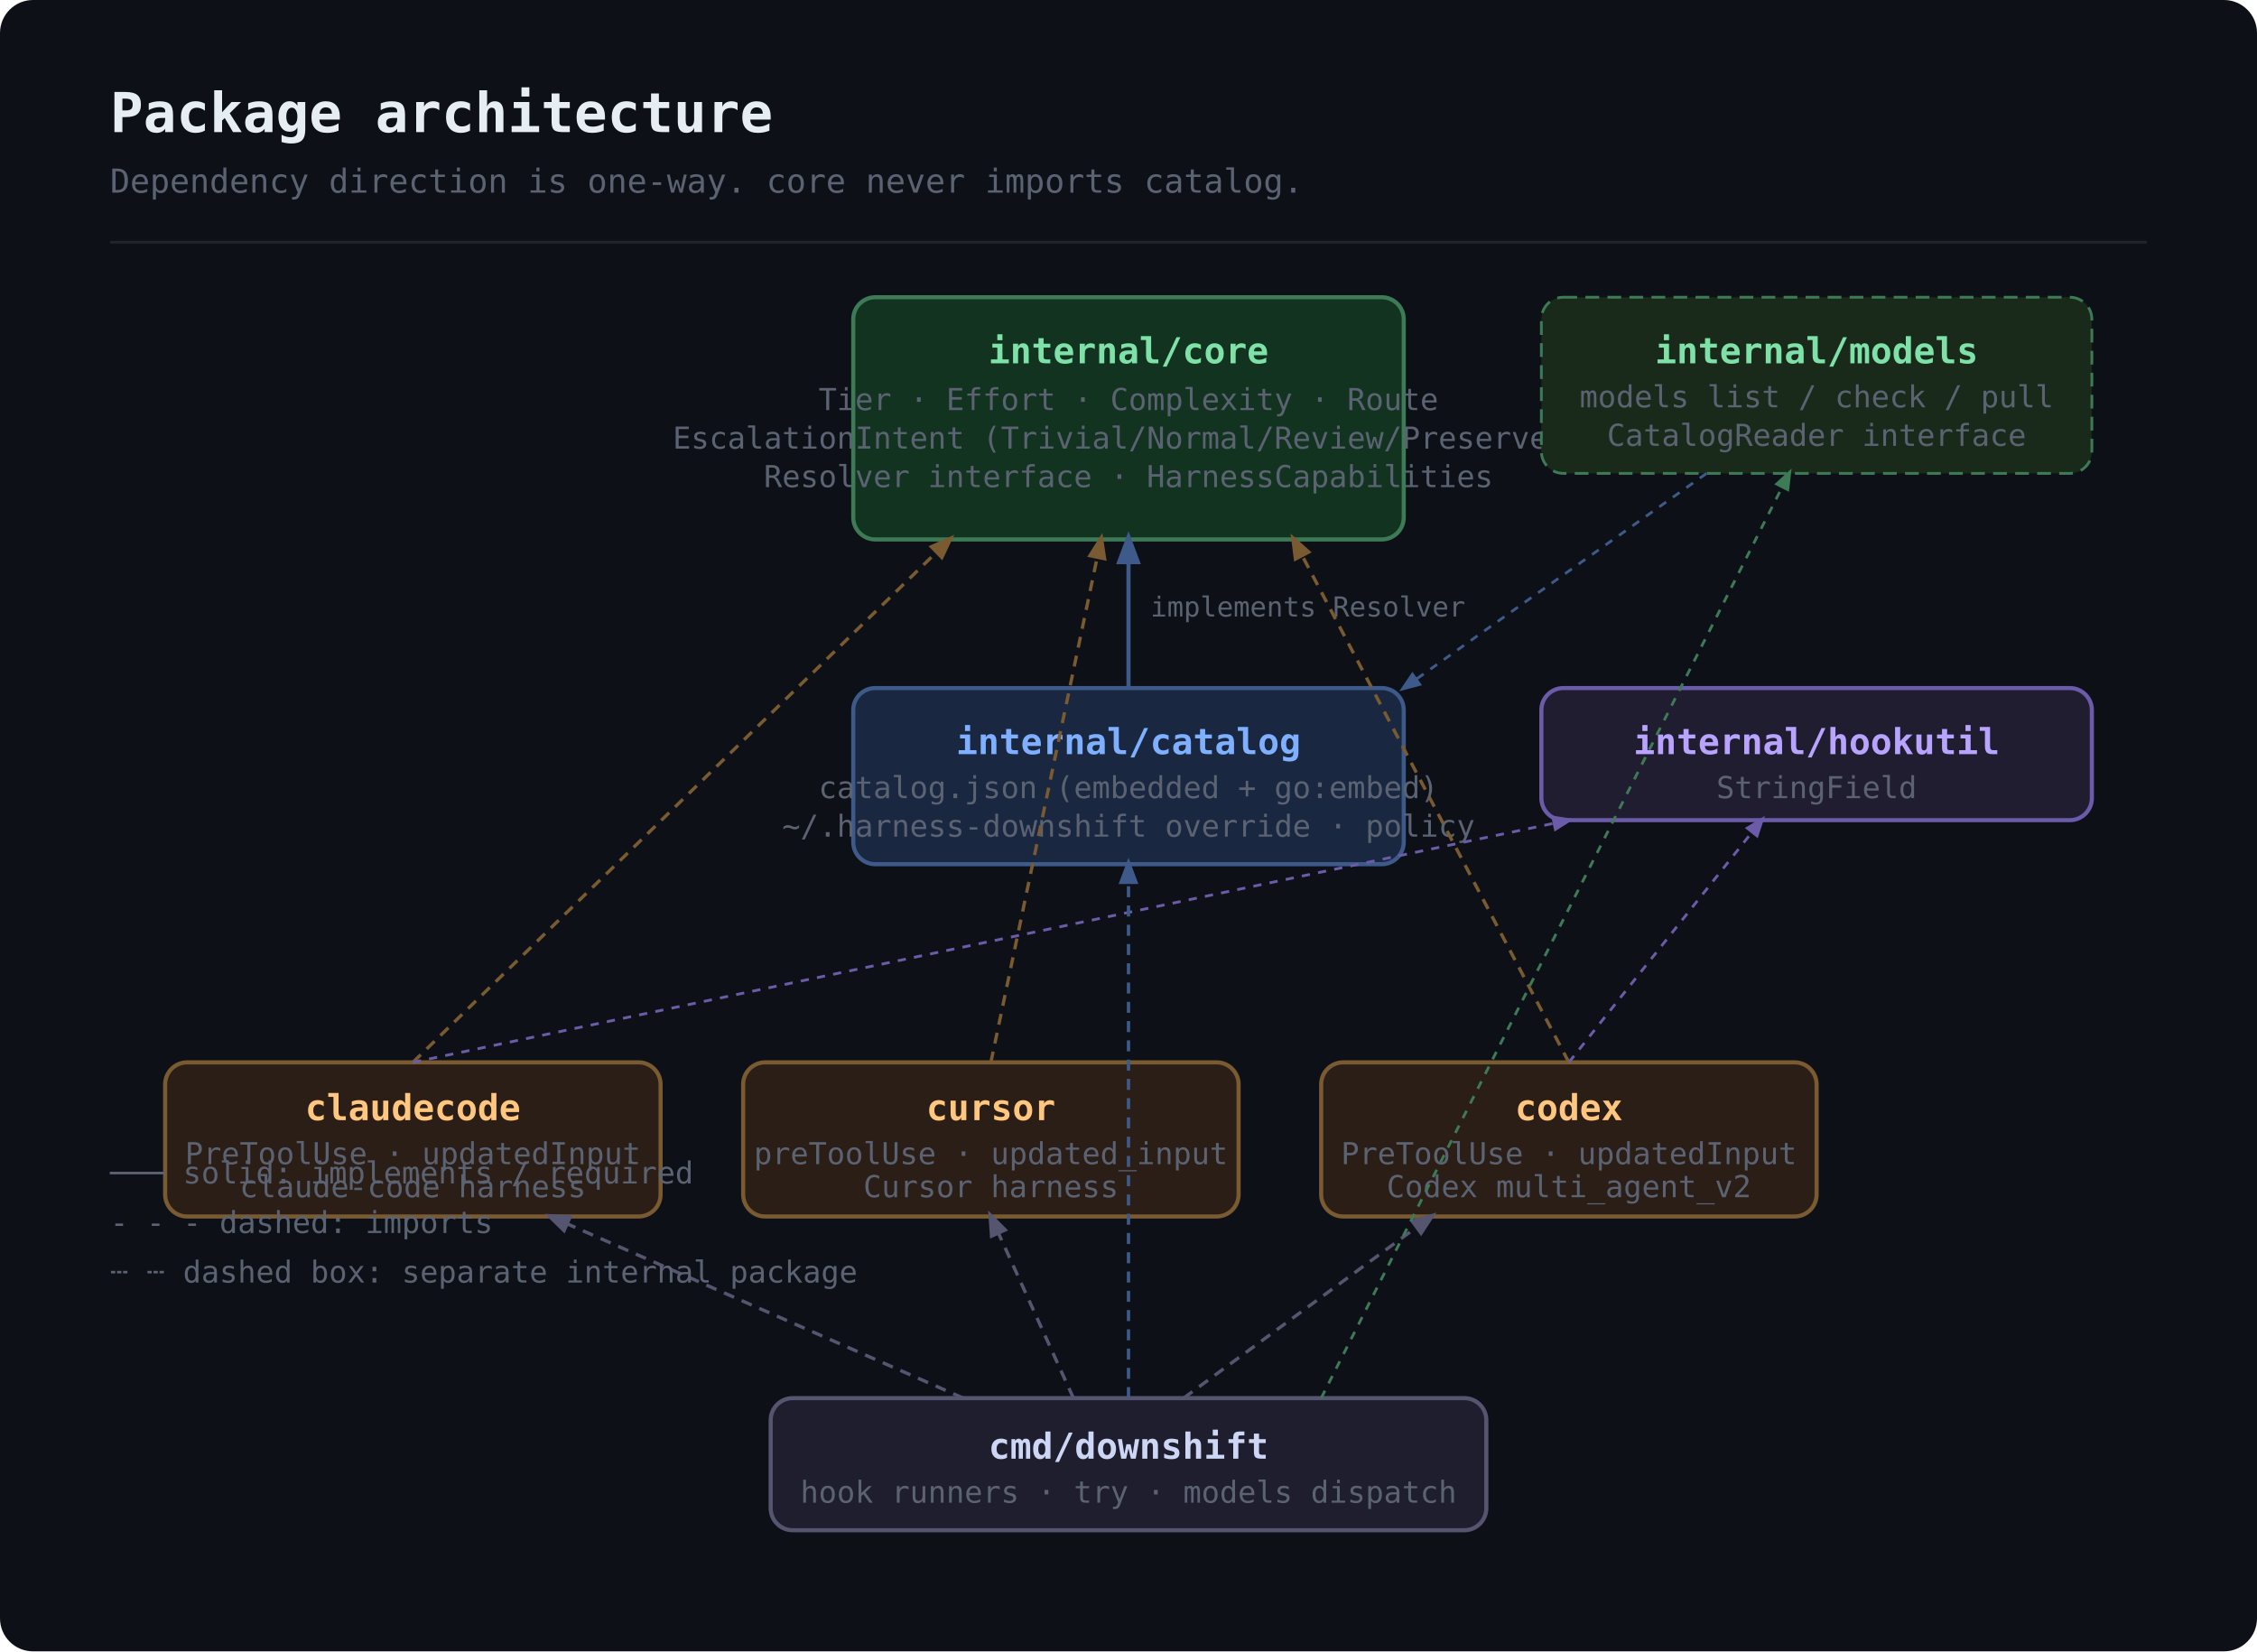
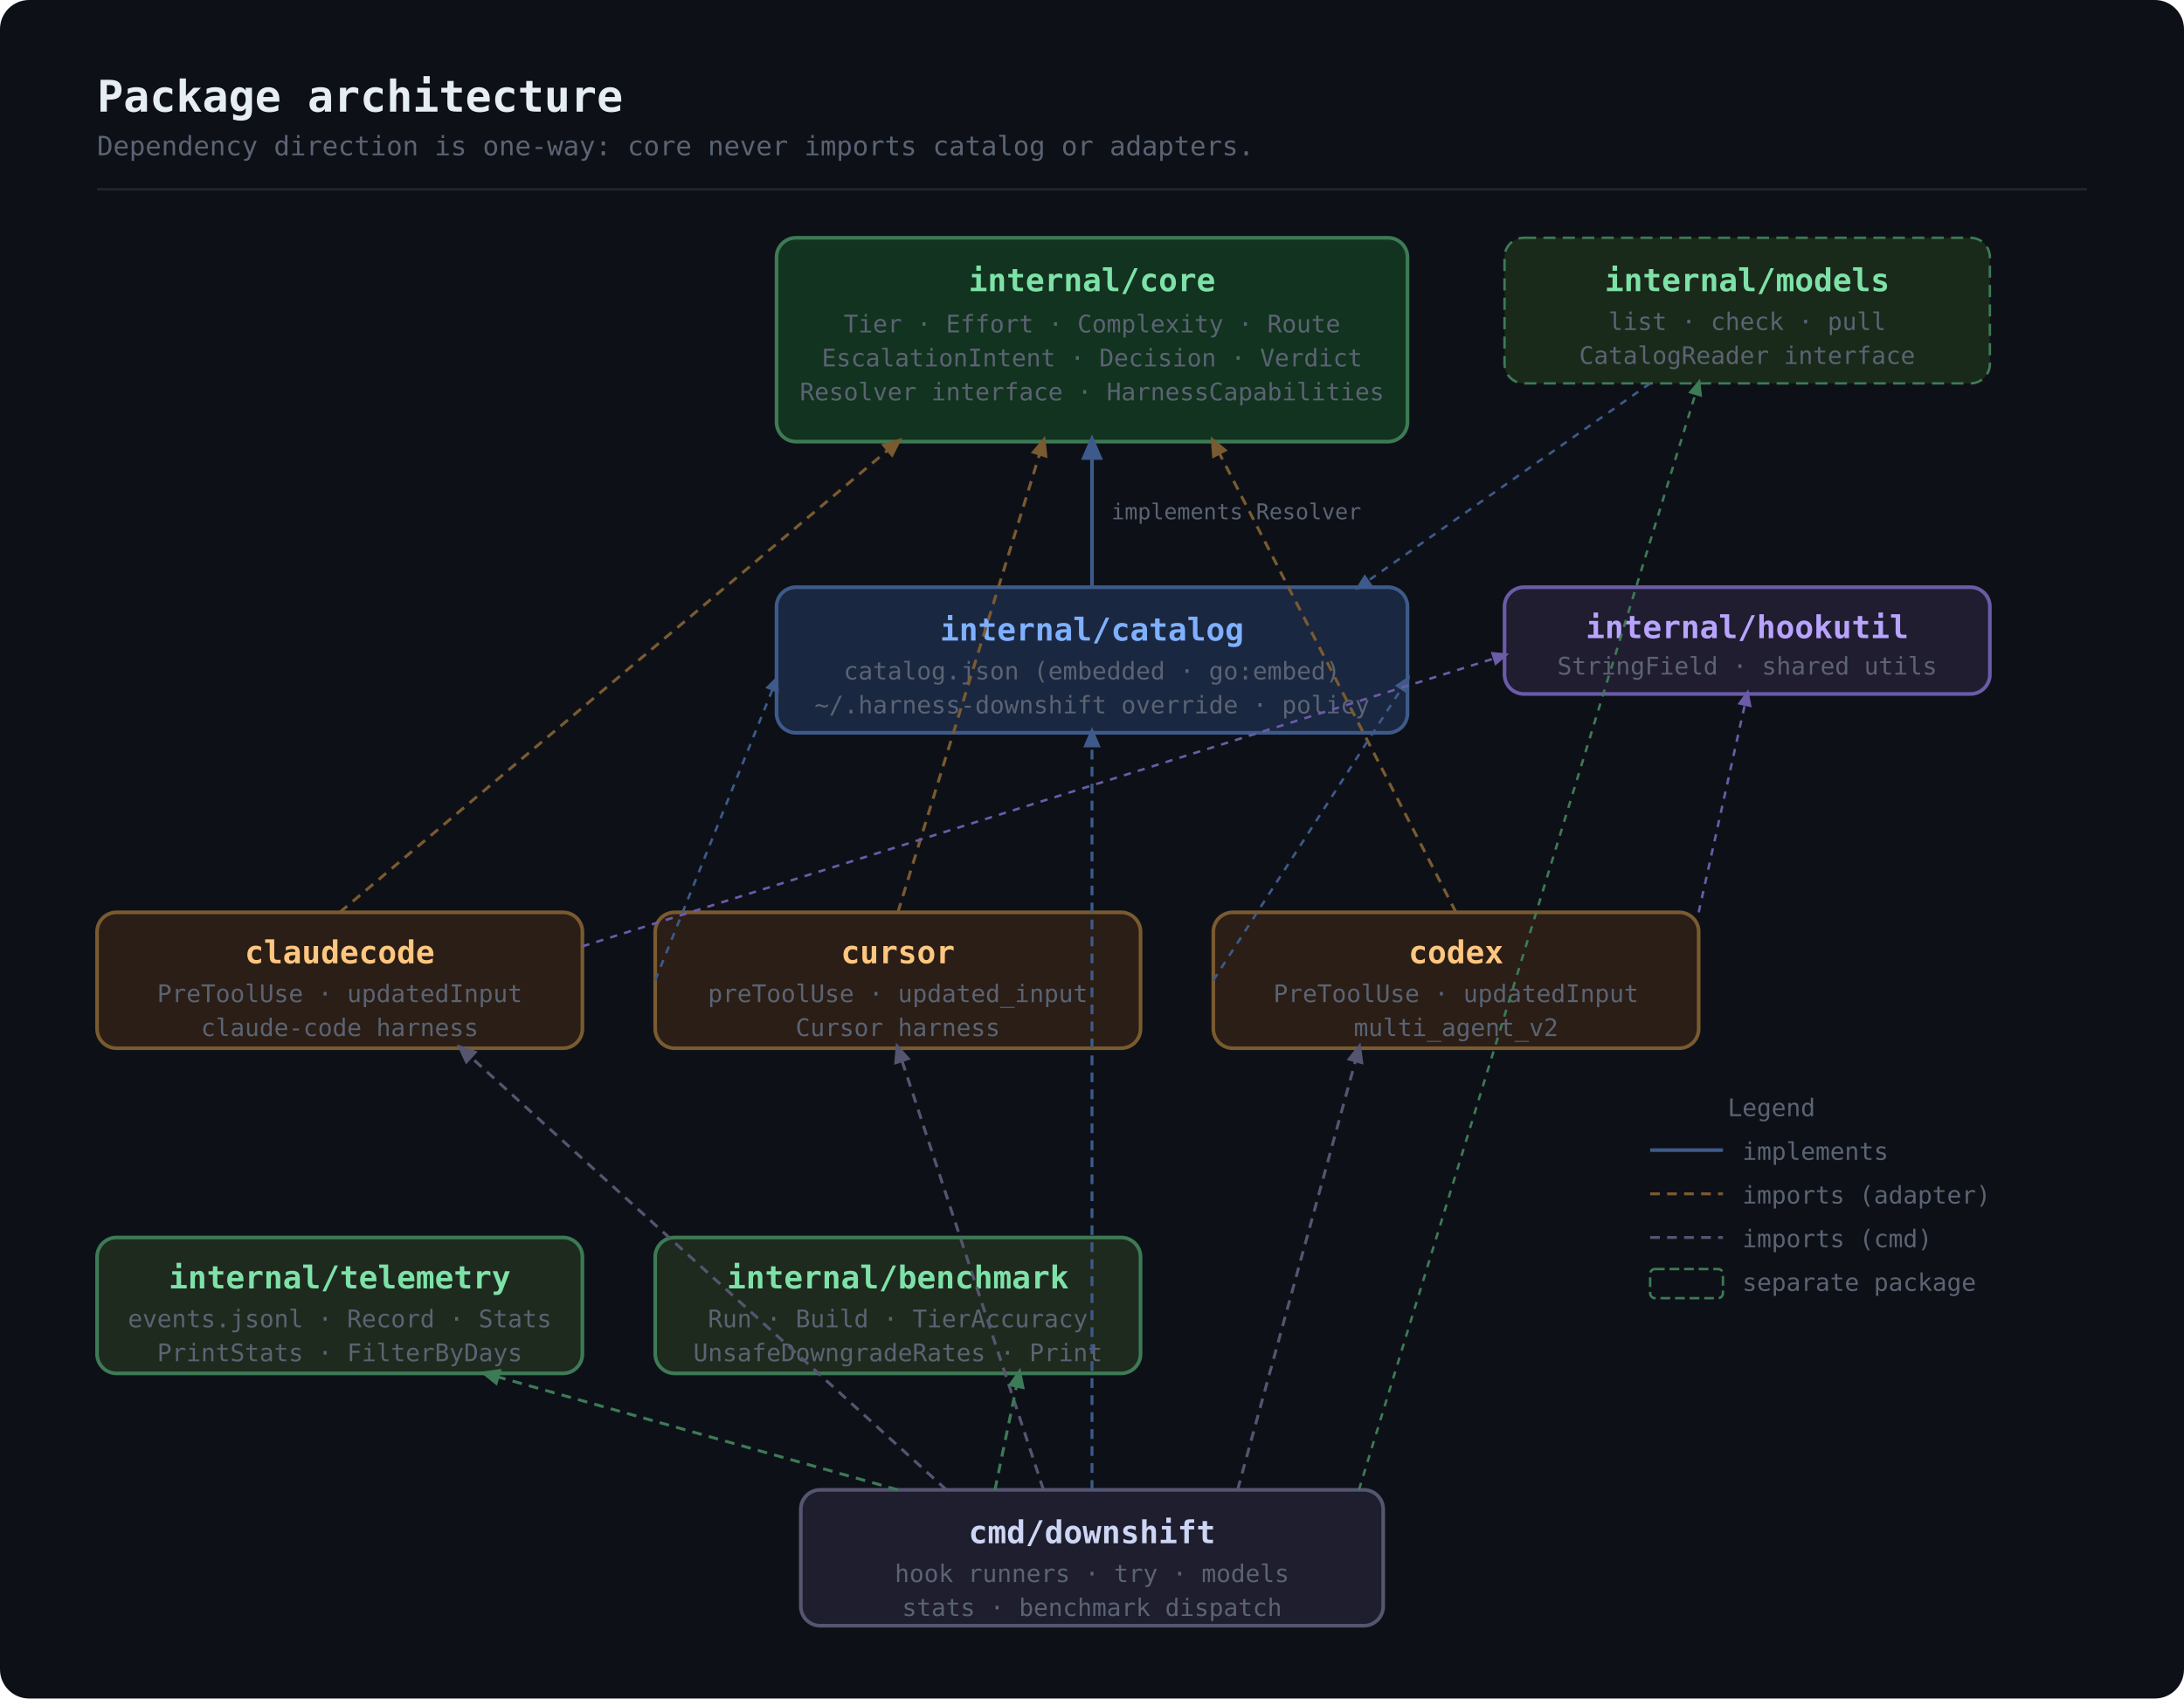
- <svg xmlns="http://www.w3.org/2000/svg" width="820" height="600" viewBox="0 0 820 600" font-family="'SF Mono', 'Fira Code', 'Cascadia Code', ui-monospace, monospace">
-   <rect width="820" height="600" rx="12" fill="#0d1117" />
-   <text x="40" y="48" fill="#e6edf3" font-size="20" font-weight="700">Package architecture</text>
-   <text x="40" y="70" fill="#5b6373" font-size="12">Dependency direction is one-way. core never imports catalog.</text>
-   <line x1="40" y1="88" x2="780" y2="88" stroke="#21262d" stroke-width="1" />
-   <rect x="310" y="108" width="200" height="88" rx="8" fill="#12331f" stroke="#3d7a56" stroke-width="1.5" />
-   <text x="410" y="132" fill="#7ee2a8" font-size="13" font-weight="700" text-anchor="middle">internal/core</text>
-   <text x="410" y="149" fill="#5b6373" font-size="11" text-anchor="middle">Tier · Effort · Complexity · Route</text>
-   <text x="410" y="163" fill="#5b6373" font-size="11" text-anchor="middle">EscalationIntent (Trivial/Normal/Review/Preserved)</text>
-   <text x="410" y="177" fill="#5b6373" font-size="11" text-anchor="middle">Resolver interface · HarnessCapabilities</text>
-   <rect x="310" y="250" width="200" height="64" rx="8" fill="#1a2740" stroke="#3d5a8a" stroke-width="1.5" />
-   <text x="410" y="274" fill="#7fb0ff" font-size="13" font-weight="700" text-anchor="middle">internal/catalog</text>
-   <text x="410" y="290" fill="#5b6373" font-size="11" text-anchor="middle">catalog.json (embedded + go:embed)</text>
-   <text x="410" y="304" fill="#5b6373" font-size="11" text-anchor="middle">~/.harness-downshift override · policy</text>
-   <line x1="410" y1="250" x2="410" y2="196" stroke="#3d5a8a" stroke-width="1.5" marker-end="url(#arr-blue)" />
-   <text x="418" y="224" fill="#5b6373" font-size="10">implements Resolver</text>
-   <rect x="560" y="250" width="200" height="48" rx="8" fill="#211d30" stroke="#6b5ba8" stroke-width="1.5" />
-   <text x="660" y="274" fill="#b8a4ff" font-size="13" font-weight="700" text-anchor="middle">internal/hookutil</text>
-   <text x="660" y="290" fill="#5b6373" font-size="11" text-anchor="middle">StringField</text>
-   <rect x="60" y="386" width="180" height="56" rx="8" fill="#2a1e16" stroke="#7a5a30" stroke-width="1.5" />
-   <text x="150" y="407" fill="#ffc680" font-size="13" font-weight="700" text-anchor="middle">claudecode</text>
-   <text x="150" y="423" fill="#5b6373" font-size="11" text-anchor="middle">PreToolUse · updatedInput</text>
-   <text x="150" y="435" fill="#5b6373" font-size="11" text-anchor="middle">claude-code harness</text>
-   <rect x="270" y="386" width="180" height="56" rx="8" fill="#2a1e16" stroke="#7a5a30" stroke-width="1.5" />
-   <text x="360" y="407" fill="#ffc680" font-size="13" font-weight="700" text-anchor="middle">cursor</text>
-   <text x="360" y="423" fill="#5b6373" font-size="11" text-anchor="middle">preToolUse · updated_input</text>
-   <text x="360" y="435" fill="#5b6373" font-size="11" text-anchor="middle">Cursor harness</text>
-   <rect x="480" y="386" width="180" height="56" rx="8" fill="#2a1e16" stroke="#7a5a30" stroke-width="1.5" />
-   <text x="570" y="407" fill="#ffc680" font-size="13" font-weight="700" text-anchor="middle">codex</text>
-   <text x="570" y="423" fill="#5b6373" font-size="11" text-anchor="middle">PreToolUse · updatedInput</text>
-   <text x="570" y="435" fill="#5b6373" font-size="11" text-anchor="middle">Codex multi_agent_v2</text>
-   <line x1="150" y1="386" x2="345" y2="196" stroke="#7a5a30" stroke-width="1.2" stroke-dasharray="4,3" marker-end="url(#arr-orange)" />
-   <line x1="360" y1="386" x2="400" y2="196" stroke="#7a5a30" stroke-width="1.2" stroke-dasharray="4,3" marker-end="url(#arr-orange)" />
-   <line x1="570" y1="386" x2="470" y2="196" stroke="#7a5a30" stroke-width="1.2" stroke-dasharray="4,3" marker-end="url(#arr-orange)" />
-   <line x1="150" y1="386" x2="570" y2="298" stroke="#6b5ba8" stroke-width="1" stroke-dasharray="3,3" marker-end="url(#arr-purple)" />
-   <line x1="570" y1="386" x2="640" y2="298" stroke="#6b5ba8" stroke-width="1" stroke-dasharray="3,3" marker-end="url(#arr-purple)" />
-   <rect x="560" y="108" width="200" height="64" rx="8" fill="#1a2a1a" stroke="#3d7a56" stroke-width="1" stroke-dasharray="5,3" />
-   <text x="660" y="132" fill="#7ee2a8" font-size="13" font-weight="700" text-anchor="middle">internal/models</text>
-   <text x="660" y="148" fill="#5b6373" font-size="11" text-anchor="middle">models list / check / pull</text>
-   <text x="660" y="162" fill="#5b6373" font-size="11" text-anchor="middle">CatalogReader interface</text>
-   <line x1="620" y1="172" x2="510" y2="250" stroke="#3d5a8a" stroke-width="1" stroke-dasharray="3,3" marker-end="url(#arr-blue)" />
-   <rect x="280" y="508" width="260" height="48" rx="8" fill="#1e1e2e" stroke="#555570" stroke-width="1.5" />
-   <text x="410" y="530" fill="#cdd6f4" font-size="13" font-weight="700" text-anchor="middle">cmd/downshift</text>
-   <text x="410" y="546" fill="#5b6373" font-size="11" text-anchor="middle">hook runners · try · models dispatch</text>
-   <line x1="350" y1="508" x2="200" y2="442" stroke="#555570" stroke-width="1.2" stroke-dasharray="4,3" marker-end="url(#arr-grey)" />
-   <line x1="390" y1="508" x2="360" y2="442" stroke="#555570" stroke-width="1.2" stroke-dasharray="4,3" marker-end="url(#arr-grey)" />
-   <line x1="430" y1="508" x2="520" y2="442" stroke="#555570" stroke-width="1.2" stroke-dasharray="4,3" marker-end="url(#arr-grey)" />
-   <line x1="410" y1="508" x2="410" y2="314" stroke="#3d5a8a" stroke-width="1.2" stroke-dasharray="4,3" marker-end="url(#arr-blue)" />
-   <line x1="480" y1="508" x2="650" y2="172" stroke="#3d7a56" stroke-width="1" stroke-dasharray="3,3" marker-end="url(#arr-green)" />
-   <text x="40" y="430" fill="#5b6373" font-size="11">───  solid: implements / required</text>
-   <text x="40" y="448" fill="#5b6373" font-size="11">- - -  dashed: imports</text>
-   <text x="40" y="466" fill="#5b6373" font-size="11">┄ ┄  dashed box: separate internal package</text>
+ <svg xmlns="http://www.w3.org/2000/svg" width="900" height="700" viewBox="0 0 900 700" font-family="'SF Mono','Fira Code','Cascadia Code',ui-monospace,monospace">
+   <rect width="900" height="700" rx="12" fill="#0d1117" />
+   <text x="40" y="46" fill="#e6edf3" font-size="18" font-weight="700">Package architecture</text>
+   <text x="40" y="64" fill="#5b6373" font-size="11">Dependency direction is one-way: core never imports catalog or adapters.</text>
+   <line x1="40" y1="78" x2="860" y2="78" stroke="#21262d" stroke-width="1" />
+   <rect x="320" y="98" width="260" height="84" rx="8" fill="#12331f" stroke="#3d7a56" stroke-width="1.5" />
+   <text x="450" y="120" fill="#7ee2a8" font-size="13" font-weight="700" text-anchor="middle">internal/core</text>
+   <text x="450" y="137" fill="#5b6373" font-size="10" text-anchor="middle">Tier · Effort · Complexity · Route</text>
+   <text x="450" y="151" fill="#5b6373" font-size="10" text-anchor="middle">EscalationIntent · Decision · Verdict</text>
+   <text x="450" y="165" fill="#5b6373" font-size="10" text-anchor="middle">Resolver interface · HarnessCapabilities</text>
+   <rect x="320" y="242" width="260" height="60" rx="8" fill="#1a2740" stroke="#3d5a8a" stroke-width="1.5" />
+   <text x="450" y="264" fill="#7fb0ff" font-size="13" font-weight="700" text-anchor="middle">internal/catalog</text>
+   <text x="450" y="280" fill="#5b6373" font-size="10" text-anchor="middle">catalog.json (embedded · go:embed)</text>
+   <text x="450" y="294" fill="#5b6373" font-size="10" text-anchor="middle">~/.harness-downshift override · policy</text>
+   <line x1="450" y1="242" x2="450" y2="182" stroke="#3d5a8a" stroke-width="1.5" marker-end="url(#arr-blue)" />
+   <text x="458" y="214" fill="#5b6373" font-size="9">implements Resolver</text>
+   <rect x="620" y="242" width="200" height="44" rx="8" fill="#211d30" stroke="#6b5ba8" stroke-width="1.5" />
+   <text x="720" y="263" fill="#b8a4ff" font-size="13" font-weight="700" text-anchor="middle">internal/hookutil</text>
+   <text x="720" y="278" fill="#5b6373" font-size="10" text-anchor="middle">StringField · shared utils</text>
+   <rect x="620" y="98" width="200" height="60" rx="8" fill="#1a2a1a" stroke="#3d7a56" stroke-width="1" stroke-dasharray="5,3" />
+   <text x="720" y="120" fill="#7ee2a8" font-size="13" font-weight="700" text-anchor="middle">internal/models</text>
+   <text x="720" y="136" fill="#5b6373" font-size="10" text-anchor="middle">list · check · pull</text>
+   <text x="720" y="150" fill="#5b6373" font-size="10" text-anchor="middle">CatalogReader interface</text>
+   <line x1="680" y1="158" x2="560" y2="242" stroke="#3d5a8a" stroke-width="1" stroke-dasharray="3,3" marker-end="url(#arr-blue)" />
+   <rect x="40" y="376" width="200" height="56" rx="8" fill="#2a1e16" stroke="#7a5a30" stroke-width="1.5" />
+   <text x="140" y="397" fill="#ffc680" font-size="13" font-weight="700" text-anchor="middle">claudecode</text>
+   <text x="140" y="413" fill="#5b6373" font-size="10" text-anchor="middle">PreToolUse · updatedInput</text>
+   <text x="140" y="427" fill="#5b6373" font-size="10" text-anchor="middle">claude-code harness</text>
+   <rect x="270" y="376" width="200" height="56" rx="8" fill="#2a1e16" stroke="#7a5a30" stroke-width="1.5" />
+   <text x="370" y="397" fill="#ffc680" font-size="13" font-weight="700" text-anchor="middle">cursor</text>
+   <text x="370" y="413" fill="#5b6373" font-size="10" text-anchor="middle">preToolUse · updated_input</text>
+   <text x="370" y="427" fill="#5b6373" font-size="10" text-anchor="middle">Cursor harness</text>
+   <rect x="500" y="376" width="200" height="56" rx="8" fill="#2a1e16" stroke="#7a5a30" stroke-width="1.5" />
+   <text x="600" y="397" fill="#ffc680" font-size="13" font-weight="700" text-anchor="middle">codex</text>
+   <text x="600" y="413" fill="#5b6373" font-size="10" text-anchor="middle">PreToolUse · updatedInput</text>
+   <text x="600" y="427" fill="#5b6373" font-size="10" text-anchor="middle">multi_agent_v2</text>
+   <line x1="140" y1="376" x2="370" y2="182" stroke="#7a5a30" stroke-width="1.2" stroke-dasharray="4,3" marker-end="url(#arr-orange)" />
+   <line x1="370" y1="376" x2="430" y2="182" stroke="#7a5a30" stroke-width="1.2" stroke-dasharray="4,3" marker-end="url(#arr-orange)" />
+   <line x1="600" y1="376" x2="500" y2="182" stroke="#7a5a30" stroke-width="1.2" stroke-dasharray="4,3" marker-end="url(#arr-orange)" />
+   <line x1="270" y1="404" x2="320" y2="280" stroke="#3d5a8a" stroke-width="1" stroke-dasharray="3,3" marker-end="url(#arr-blue)" />
+   <line x1="500" y1="404" x2="580" y2="280" stroke="#3d5a8a" stroke-width="1" stroke-dasharray="3,3" marker-end="url(#arr-blue)" />
+   <line x1="240" y1="390" x2="620" y2="270" stroke="#6b5ba8" stroke-width="1" stroke-dasharray="3,3" marker-end="url(#arr-purple)" />
+   <line x1="700" y1="376" x2="720" y2="286" stroke="#6b5ba8" stroke-width="1" stroke-dasharray="3,3" marker-end="url(#arr-purple)" />
+   <rect x="40" y="510" width="200" height="56" rx="8" fill="#1e2a1e" stroke="#3d7a56" stroke-width="1.5" />
+   <text x="140" y="531" fill="#7ee2a8" font-size="13" font-weight="700" text-anchor="middle">internal/telemetry</text>
+   <text x="140" y="547" fill="#5b6373" font-size="10" text-anchor="middle">events.jsonl · Record · Stats</text>
+   <text x="140" y="561" fill="#5b6373" font-size="10" text-anchor="middle">PrintStats · FilterByDays</text>
+   <rect x="270" y="510" width="200" height="56" rx="8" fill="#1e2a1e" stroke="#3d7a56" stroke-width="1.5" />
+   <text x="370" y="531" fill="#7ee2a8" font-size="13" font-weight="700" text-anchor="middle">internal/benchmark</text>
+   <text x="370" y="547" fill="#5b6373" font-size="10" text-anchor="middle">Run · Build · TierAccuracy</text>
+   <text x="370" y="561" fill="#5b6373" font-size="10" text-anchor="middle">UnsafeDowngradeRates · Print</text>
+   <rect x="330" y="614" width="240" height="56" rx="8" fill="#1e1e2e" stroke="#555570" stroke-width="1.5" />
+   <text x="450" y="636" fill="#cdd6f4" font-size="13" font-weight="700" text-anchor="middle">cmd/downshift</text>
+   <text x="450" y="652" fill="#5b6373" font-size="10" text-anchor="middle">hook runners · try · models</text>
+   <text x="450" y="666" fill="#5b6373" font-size="10" text-anchor="middle">stats · benchmark dispatch</text>
+   <line x1="390" y1="614" x2="190" y2="432" stroke="#555570" stroke-width="1.2" stroke-dasharray="4,3" marker-end="url(#arr-grey)" />
+   <line x1="430" y1="614" x2="370" y2="432" stroke="#555570" stroke-width="1.2" stroke-dasharray="4,3" marker-end="url(#arr-grey)" />
+   <line x1="510" y1="614" x2="560" y2="432" stroke="#555570" stroke-width="1.2" stroke-dasharray="4,3" marker-end="url(#arr-grey)" />
+   <line x1="450" y1="614" x2="450" y2="302" stroke="#3d5a8a" stroke-width="1.2" stroke-dasharray="4,3" marker-end="url(#arr-blue)" />
+   <line x1="560" y1="614" x2="700" y2="158" stroke="#3d7a56" stroke-width="1" stroke-dasharray="3,3" marker-end="url(#arr-green)" />
+   <line x1="370" y1="614" x2="200" y2="566" stroke="#3d7a56" stroke-width="1.2" stroke-dasharray="4,3" marker-end="url(#arr-green)" />
+   <line x1="410" y1="614" x2="420" y2="566" stroke="#3d7a56" stroke-width="1.2" stroke-dasharray="4,3" marker-end="url(#arr-green)" />
+   <text x="730" y="460" fill="#5b6373" font-size="10" text-anchor="middle">Legend</text>
+   <line x1="680" y1="474" x2="710" y2="474" stroke="#3d5a8a" stroke-width="1.5" />
+   <text x="718" y="478" fill="#5b6373" font-size="10">implements</text>
+   <line x1="680" y1="492" x2="710" y2="492" stroke="#7a5a30" stroke-width="1.2" stroke-dasharray="4,3" />
+   <text x="718" y="496" fill="#5b6373" font-size="10">imports (adapter)</text>
+   <line x1="680" y1="510" x2="710" y2="510" stroke="#555570" stroke-width="1.2" stroke-dasharray="4,3" />
+   <text x="718" y="514" fill="#5b6373" font-size="10">imports (cmd)</text>
+   <rect x="680" y="523" width="30" height="12" rx="2" fill="none" stroke="#3d7a56" stroke-width="1" stroke-dasharray="4,2" />
+   <text x="718" y="532" fill="#5b6373" font-size="10">separate package</text>
  <defs>
-     <marker id="arr-blue" markerWidth="8" markerHeight="8" refX="6" refY="3" orient="auto">
-       <path d="M0,0 L0,6 L8,3 z" fill="#3d5a8a" />
+     <marker id="arr-blue" markerWidth="7" markerHeight="7" refX="5" refY="3" orient="auto">
+       <path d="M0,0 L0,6 L7,3 z" fill="#3d5a8a" />
    </marker>
-     <marker id="arr-orange" markerWidth="8" markerHeight="8" refX="6" refY="3" orient="auto">
-       <path d="M0,0 L0,6 L8,3 z" fill="#7a5a30" />
+     <marker id="arr-orange" markerWidth="7" markerHeight="7" refX="5" refY="3" orient="auto">
+       <path d="M0,0 L0,6 L7,3 z" fill="#7a5a30" />
    </marker>
-     <marker id="arr-purple" markerWidth="8" markerHeight="8" refX="6" refY="3" orient="auto">
-       <path d="M0,0 L0,6 L8,3 z" fill="#6b5ba8" />
+     <marker id="arr-purple" markerWidth="7" markerHeight="7" refX="5" refY="3" orient="auto">
+       <path d="M0,0 L0,6 L7,3 z" fill="#6b5ba8" />
    </marker>
-     <marker id="arr-grey" markerWidth="8" markerHeight="8" refX="6" refY="3" orient="auto">
-       <path d="M0,0 L0,6 L8,3 z" fill="#555570" />
+     <marker id="arr-grey" markerWidth="7" markerHeight="7" refX="5" refY="3" orient="auto">
+       <path d="M0,0 L0,6 L7,3 z" fill="#555570" />
    </marker>
-     <marker id="arr-green" markerWidth="8" markerHeight="8" refX="6" refY="3" orient="auto">
-       <path d="M0,0 L0,6 L8,3 z" fill="#3d7a56" />
+     <marker id="arr-green" markerWidth="7" markerHeight="7" refX="5" refY="3" orient="auto">
+       <path d="M0,0 L0,6 L7,3 z" fill="#3d7a56" />
    </marker>
  </defs>
</svg>
